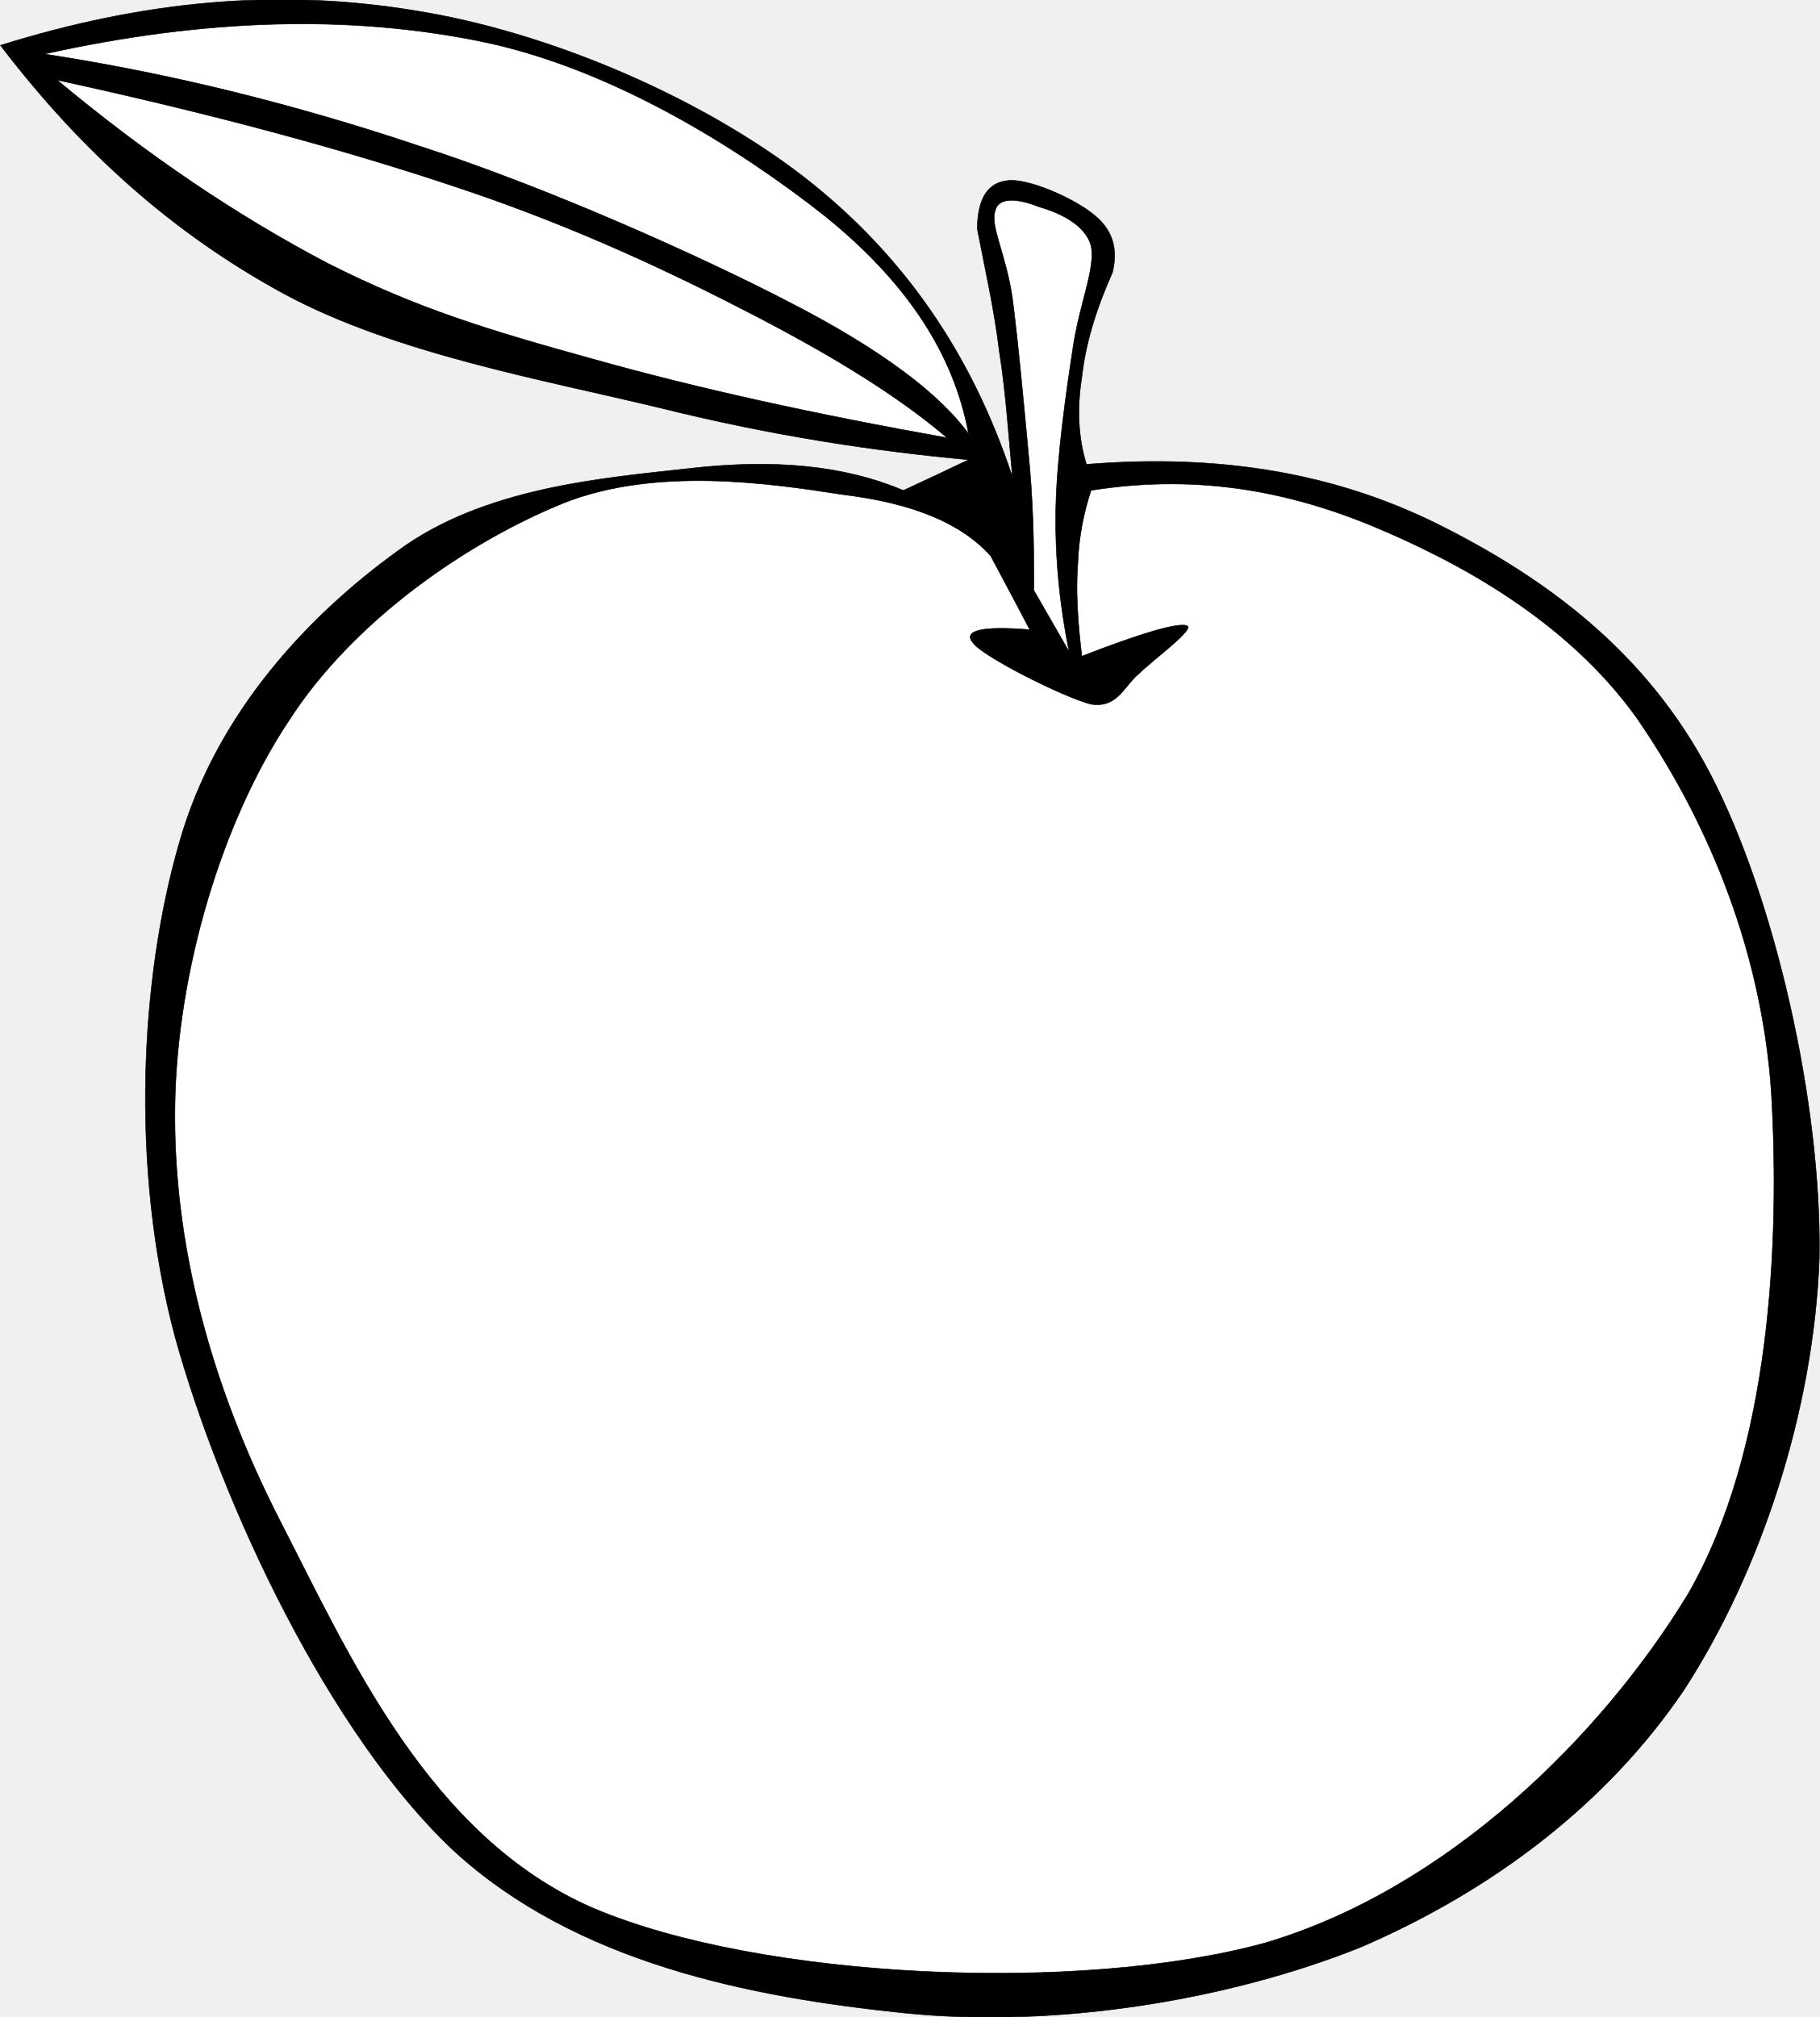
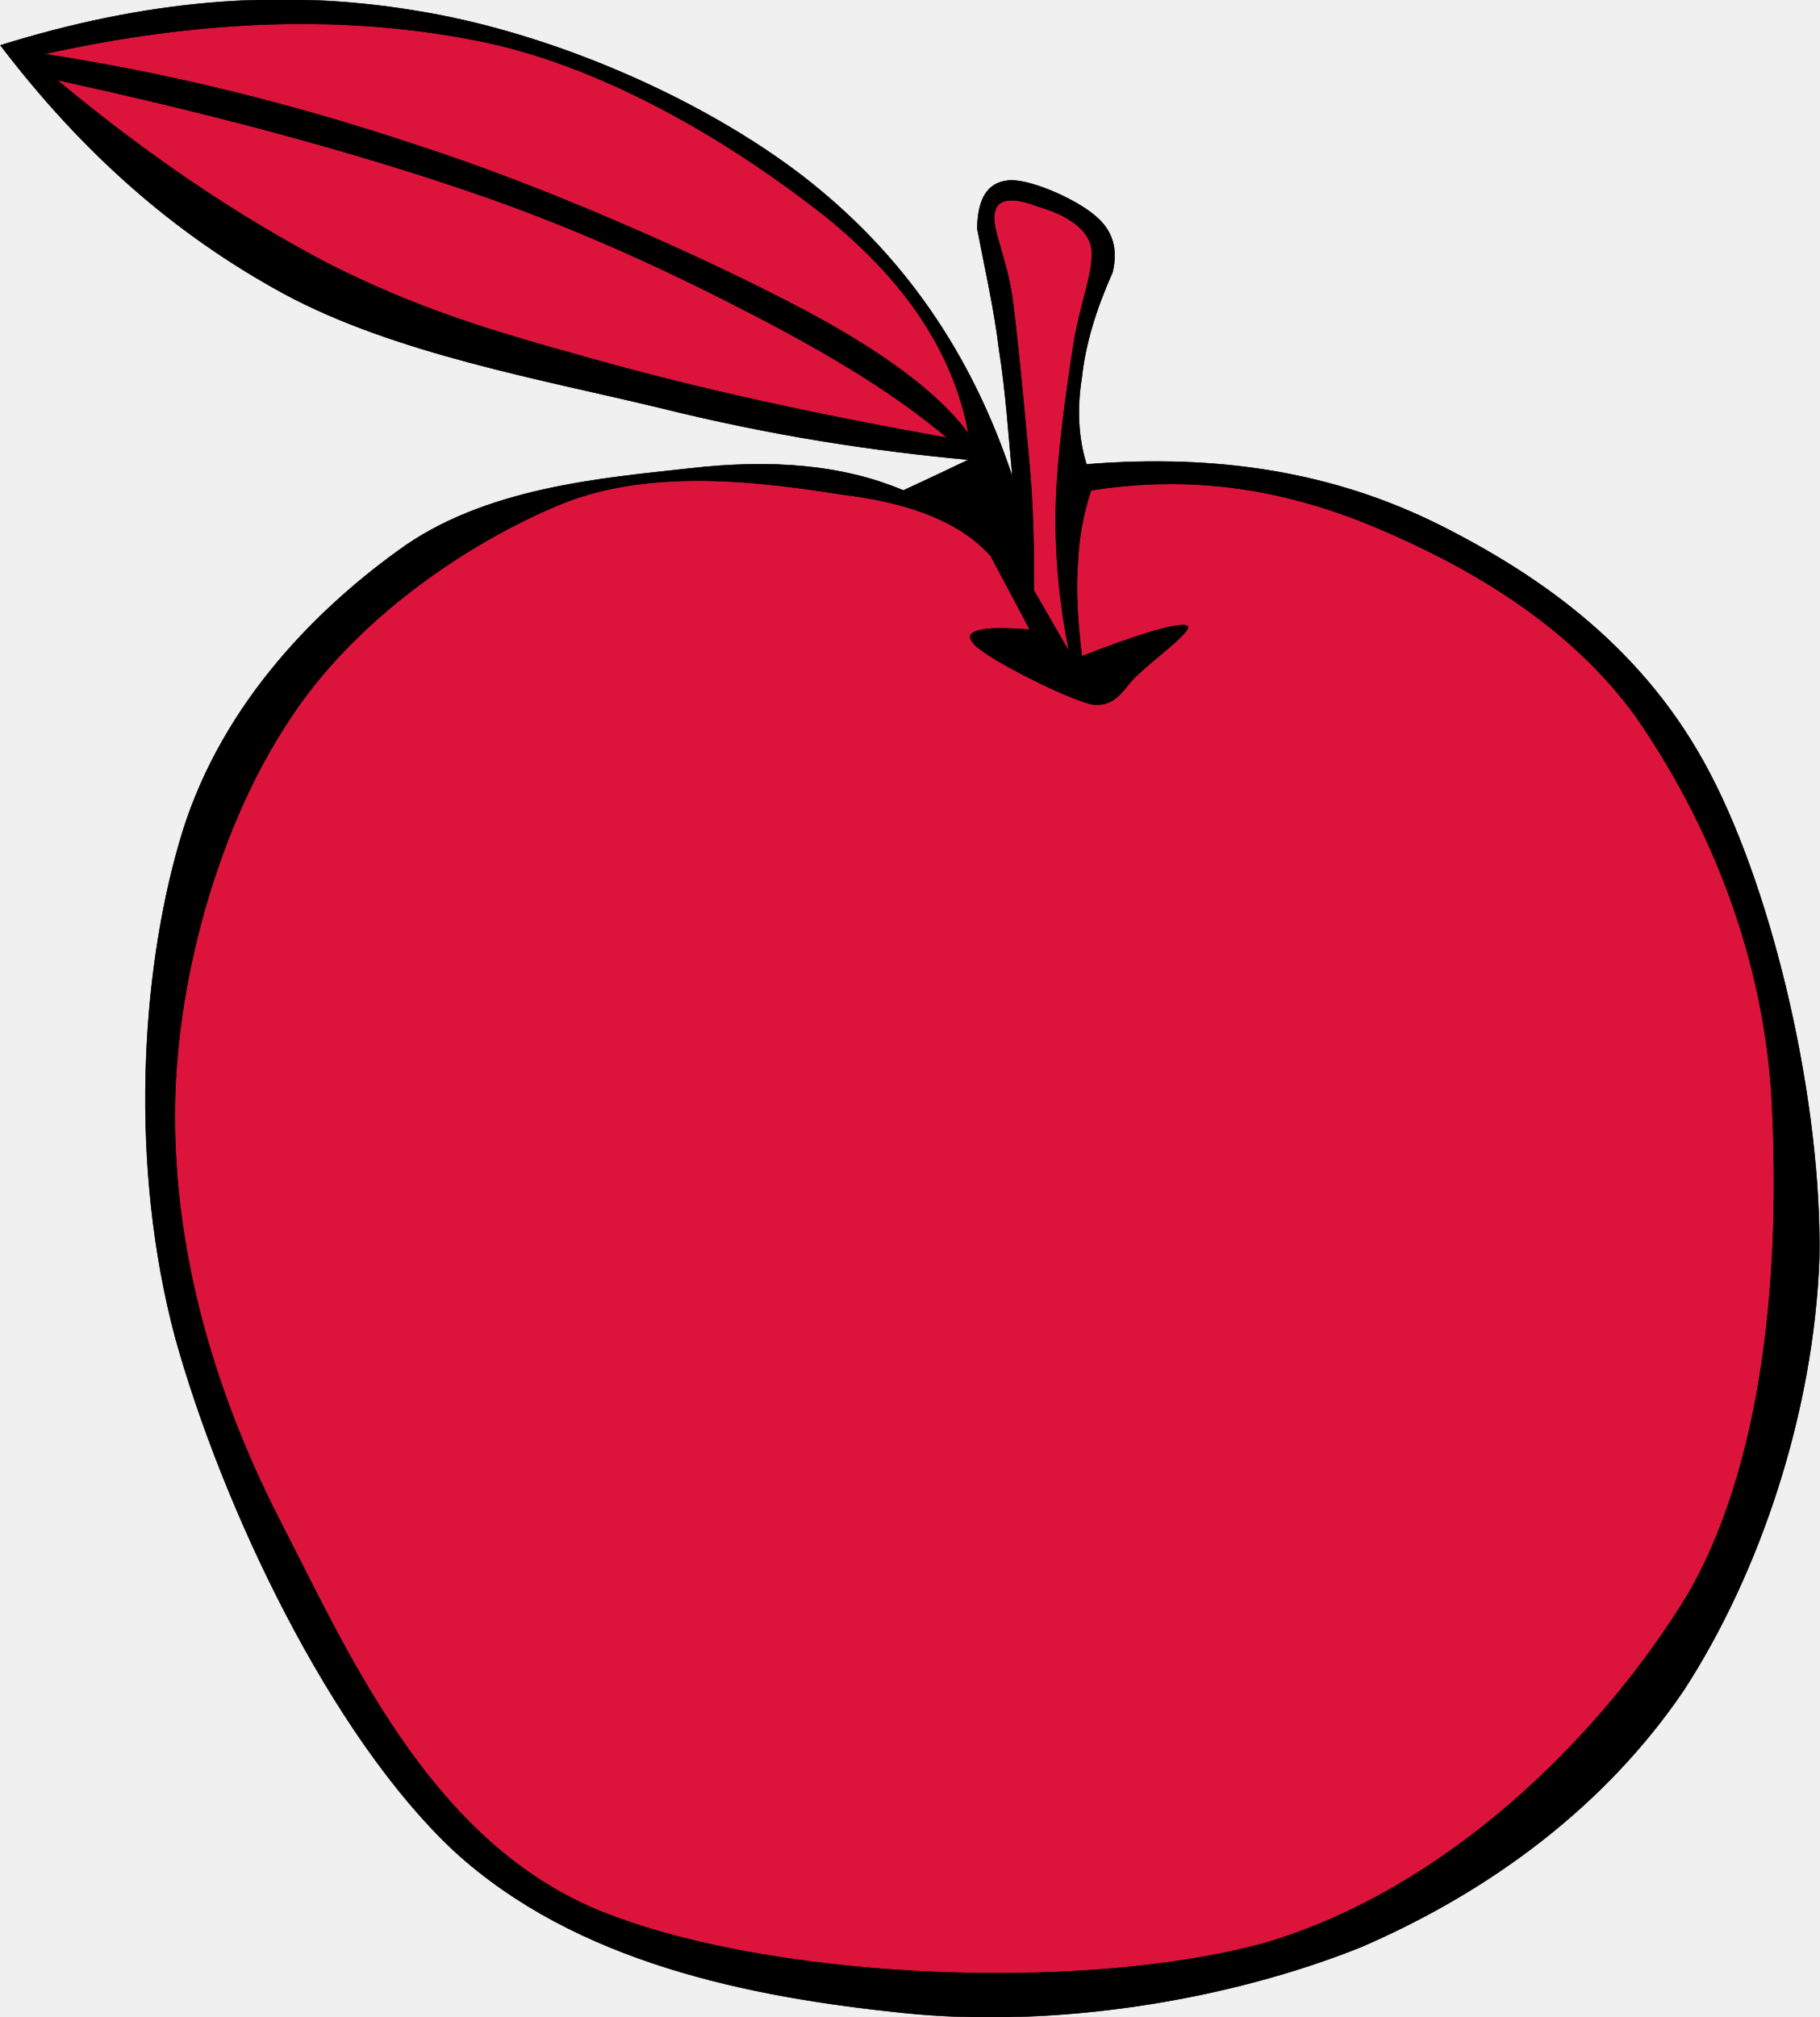
<svg xmlns="http://www.w3.org/2000/svg" space="preserve" viewBox="0 0 128.352 142.267" enable-background="new 0 0 128.352 142.267" overflow="visible">
  <g id="Layer_1">
    <g stroke-miterlimit="10" stroke="#000000" stroke-width=".036" clip-rule="evenodd" fill-rule="evenodd">
      <path d="m63.714 34.589c-4.176-1.764-9.108-2.232-15.084-1.548-6.12 0.684-14.508 1.332-20.592 5.832-6.12 4.428-12.78 11.304-15.408 20.628-2.7 9.36-3.492 22.715-0.288 34.776 3.312 11.951 10.944 28.115 19.692 36.287 8.604 7.885 20.88 10.297 31.68 11.412 10.728 1.117 22.968-0.898 32.292-4.643 9.18-3.961 17.279-10.008 22.788-18.145 5.363-8.279 9.144-19.584 9.54-30.457 0.18-10.906-3.168-25.487-7.704-34.163-4.536-8.712-11.772-13.86-19.08-17.532-7.416-3.708-15.588-5.04-24.912-4.284-0.576-1.872-0.685-3.924-0.324-6.156 0.252-2.304 0.972-4.716 2.16-7.38 0.396-1.62 0.036-2.952-1.224-3.996-1.368-1.188-4.717-2.664-6.156-2.484-1.404 0.144-2.124 1.224-2.16 3.384 0.54 2.844 1.188 5.616 1.548 8.604 0.468 2.952 0.648 5.832 0.937 8.928-2.88-8.712-7.704-15.732-14.76-21.204-7.2-5.544-17.856-10.188-27.396-11.7-9.612-1.584-19.08-0.72-29.232 2.448 5.688 7.452 12.132 13.248 20.016 17.532 7.812 4.212 18.252 6.048 26.46 8.028 8.1 2.016 15.228 3.06 21.815 3.672-1.512 0.729-3.06 1.45-4.608 2.169z" />
-       <path d="m69.869 39.197c-2.052-2.268-5.399-3.708-10.476-4.32-5.112-0.792-13.14-1.98-19.656 0.612-6.66 2.7-14.796 8.208-19.404 15.408-4.68 7.056-7.848 17.604-7.992 27.071-0.144 9.576 2.412 19.512 7.38 29.232 4.86 9.432 10.476 22.355 22.14 27.396 11.772 5.004 34.272 6.047 47.375 2.447 12.889-3.816 23.761-14.615 29.845-24.623 5.867-10.189 6.479-24.949 5.867-35.389-0.72-10.512-4.823-19.656-9.54-26.46-4.859-6.732-12.312-10.872-18.756-13.536-6.516-2.664-12.888-3.528-19.691-2.448-0.504 1.548-0.864 3.24-0.937 5.22-0.144 1.908 0 4.068 0.288 6.48 4.248-1.656 6.769-2.376 7.416-2.16 0.576 0.252-2.268 2.304-3.384 3.384-1.08 0.9-1.512 2.448-3.384 2.16-1.98-0.504-7.668-3.384-8.316-4.32-0.756-0.864 0.576-1.224 3.996-0.936-0.901-1.736-1.836-3.464-2.773-5.228z" fill="white" />
-       <path d="m72.93 41.646c0-2.304 0-5.22-0.288-8.604-0.324-3.528-0.828-9-1.224-11.988-0.433-3.06-1.584-5.112-1.225-6.156 0.252-1.152 1.872-0.792 3.061-0.324 1.115 0.324 3.275 1.116 3.708 2.772 0.323 1.584-0.792 3.996-1.261 7.092-0.468 3.024-1.151 7.74-1.224 11.376-0.072 3.564 0.288 6.948 0.937 10.152-0.828-1.441-1.656-2.881-2.484-4.32z" fill="white" />
-       <path d="m68.321 30.593c-1.044-5.688-4.428-10.764-10.152-15.372-5.976-4.716-15.048-10.44-24.3-12.312s-19.368-1.62-30.744 0.9c8.892 1.368 17.604 3.528 26.424 6.48 8.82 2.844 19.584 7.632 26.172 11.052 6.517 3.348 10.585 6.48 12.6 9.252z" fill="white" />
-       <path d="m66.81 30.881c-3.384-2.88-7.848-5.652-13.536-8.604-5.76-2.988-12.492-6.192-20.628-8.928-8.316-2.808-17.712-5.328-28.62-7.704 6.444 5.364 12.708 9.576 19.08 12.924 6.336 3.204 11.34 4.716 18.756 6.768 7.307 2.052 15.48 3.852 24.948 5.544z" fill="white" />
+       <path d="m69.869 39.197c-2.052-2.268-5.399-3.708-10.476-4.32-5.112-0.792-13.14-1.98-19.656 0.612-6.66 2.7-14.796 8.208-19.404 15.408-4.68 7.056-7.848 17.604-7.992 27.071-0.144 9.576 2.412 19.512 7.38 29.232 4.86 9.432 10.476 22.355 22.14 27.396 11.772 5.004 34.272 6.047 47.375 2.447 12.889-3.816 23.761-14.615 29.845-24.623 5.867-10.189 6.479-24.949 5.867-35.389-0.72-10.512-4.823-19.656-9.54-26.46-4.859-6.732-12.312-10.872-18.756-13.536-6.516-2.664-12.888-3.528-19.691-2.448-0.504 1.548-0.864 3.24-0.937 5.22-0.144 1.908 0 4.068 0.288 6.48 4.248-1.656 6.769-2.376 7.416-2.16 0.576 0.252-2.268 2.304-3.384 3.384-1.08 0.9-1.512 2.448-3.384 2.16-1.98-0.504-7.668-3.384-8.316-4.32-0.756-0.864 0.576-1.224 3.996-0.936-0.901-1.736-1.836-3.464-2.773-5.228z" fill="#DC143C" />
+       <path d="m72.93 41.646c0-2.304 0-5.22-0.288-8.604-0.324-3.528-0.828-9-1.224-11.988-0.433-3.06-1.584-5.112-1.225-6.156 0.252-1.152 1.872-0.792 3.061-0.324 1.115 0.324 3.275 1.116 3.708 2.772 0.323 1.584-0.792 3.996-1.261 7.092-0.468 3.024-1.151 7.74-1.224 11.376-0.072 3.564 0.288 6.948 0.937 10.152-0.828-1.441-1.656-2.881-2.484-4.32z" fill="#DC143C" />
+       <path d="m68.321 30.593c-1.044-5.688-4.428-10.764-10.152-15.372-5.976-4.716-15.048-10.44-24.3-12.312s-19.368-1.62-30.744 0.9c8.892 1.368 17.604 3.528 26.424 6.48 8.82 2.844 19.584 7.632 26.172 11.052 6.517 3.348 10.585 6.48 12.6 9.252z" fill="#DC143C" />
+       <path d="m66.81 30.881c-3.384-2.88-7.848-5.652-13.536-8.604-5.76-2.988-12.492-6.192-20.628-8.928-8.316-2.808-17.712-5.328-28.62-7.704 6.444 5.364 12.708 9.576 19.08 12.924 6.336 3.204 11.34 4.716 18.756 6.768 7.307 2.052 15.48 3.852 24.948 5.544z" fill="#DC143C" />
    </g>
  </g>
</svg>
